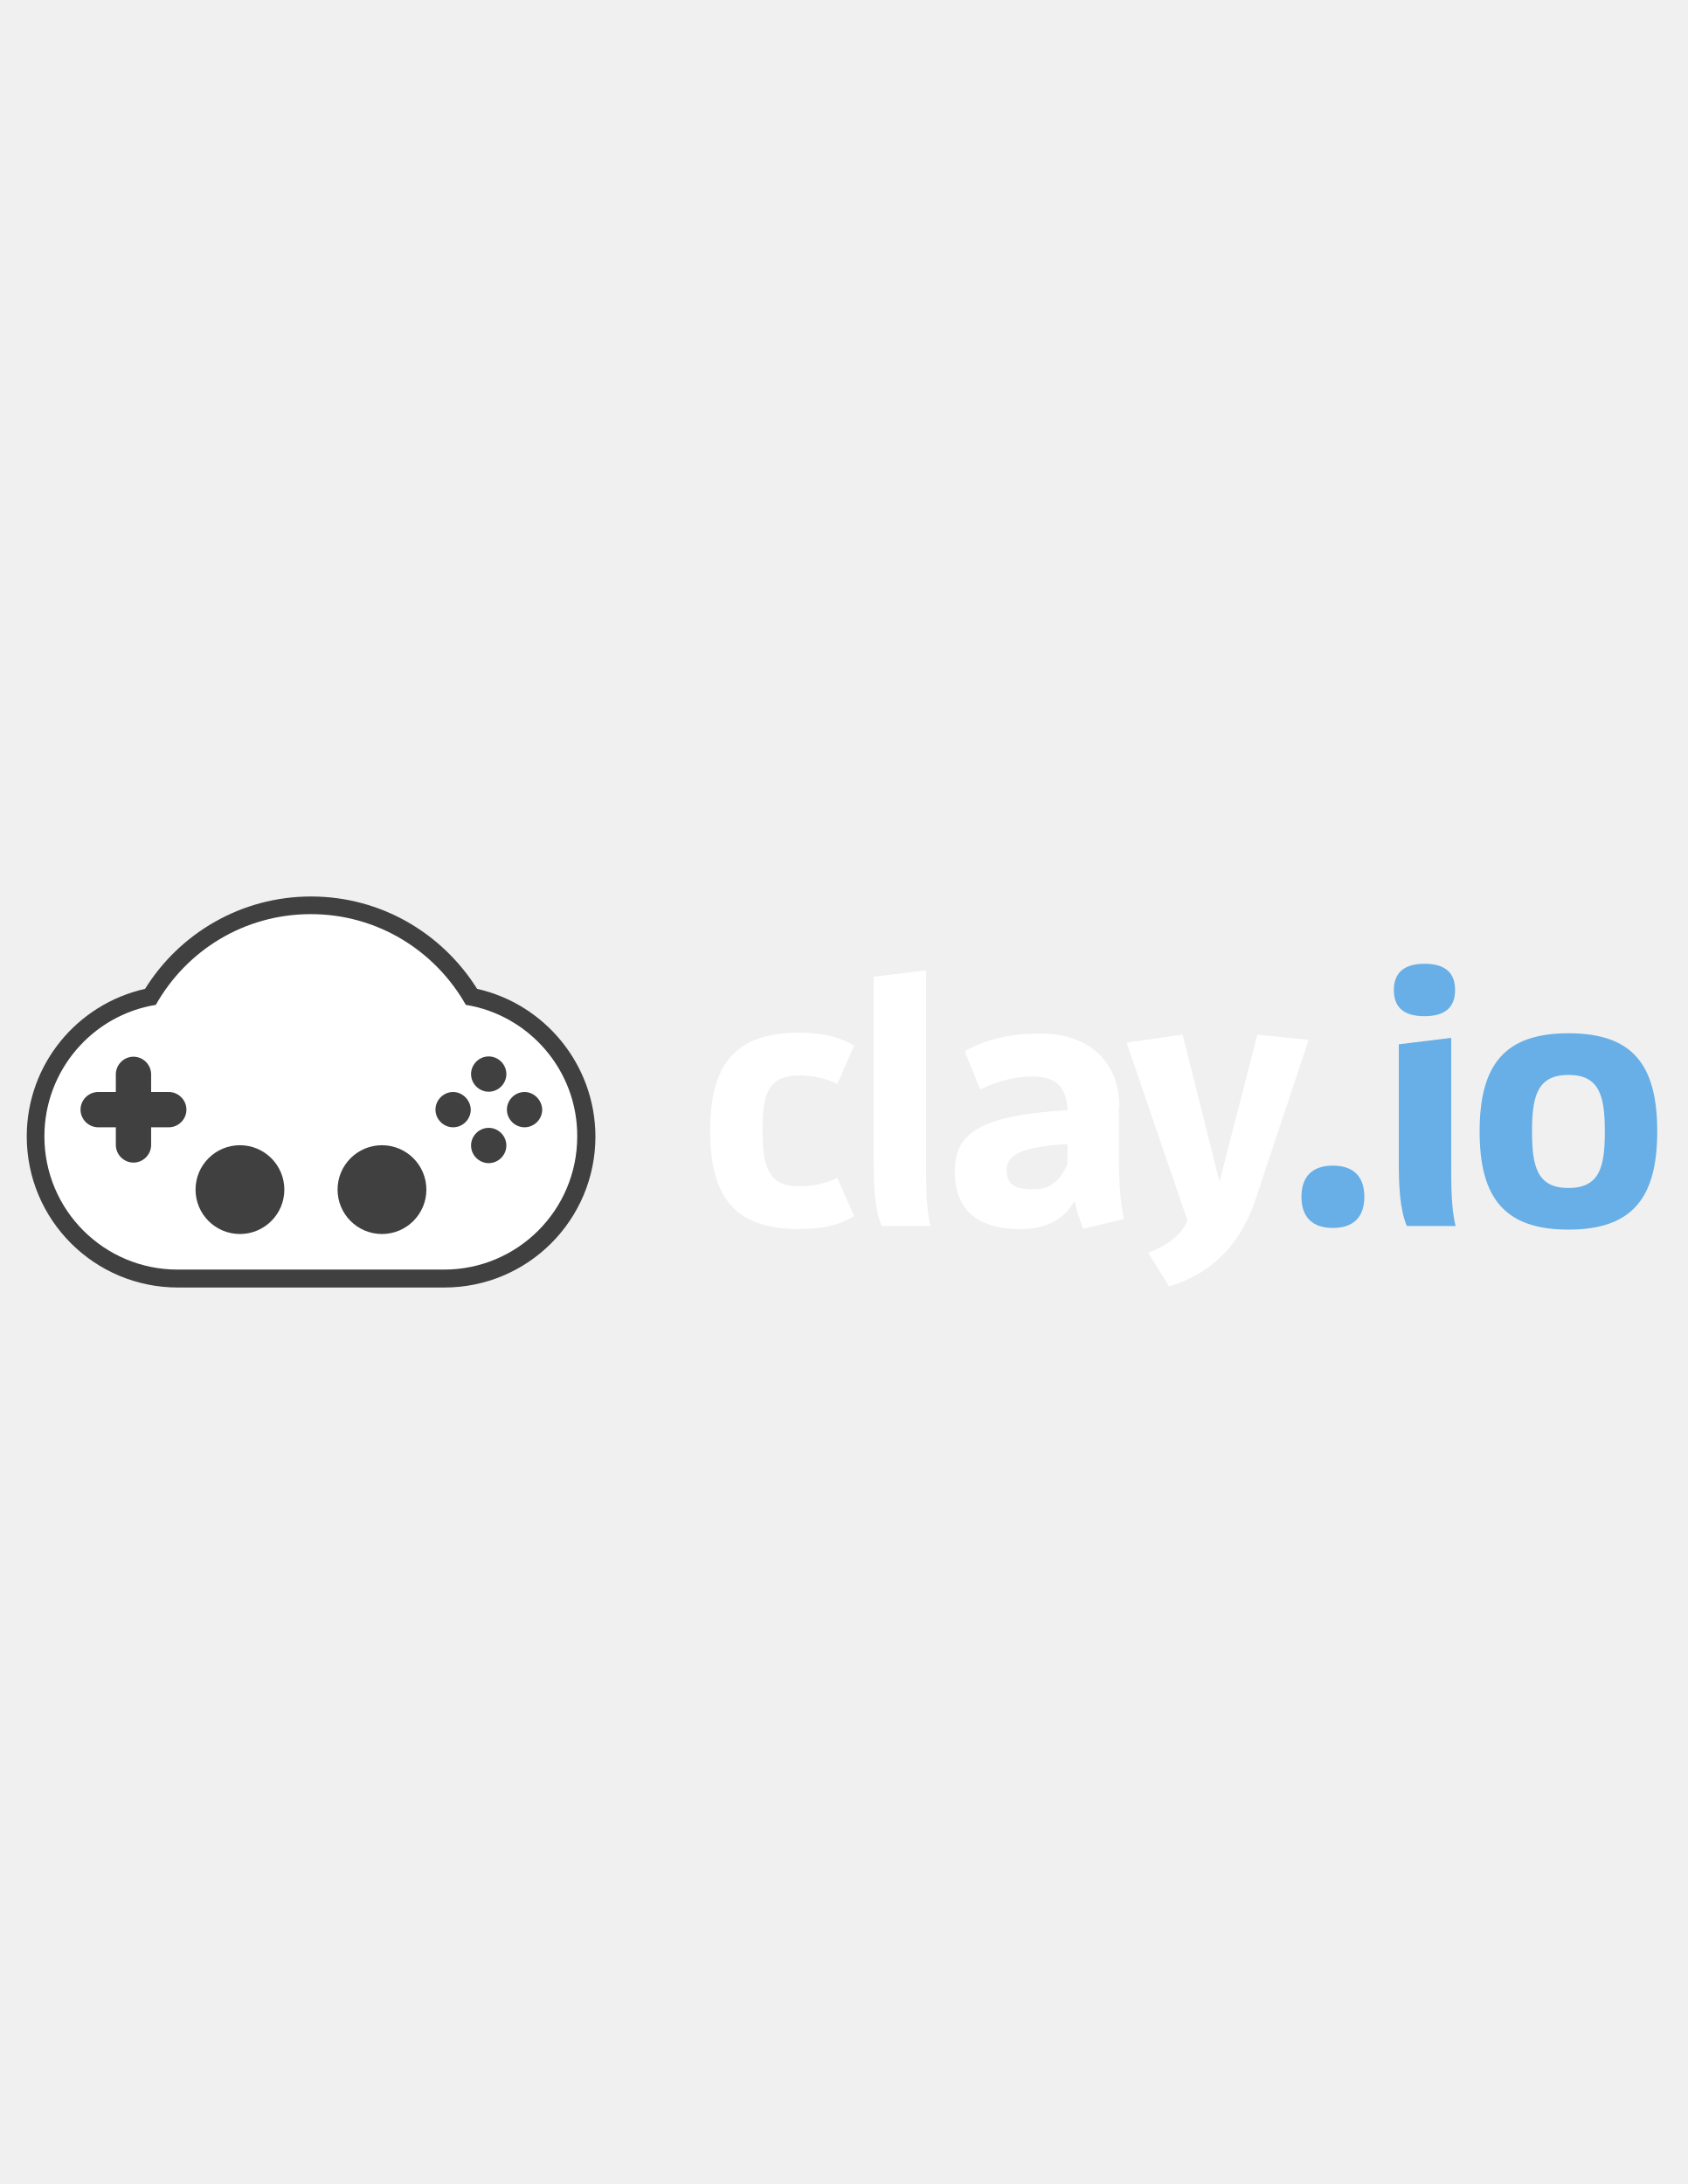
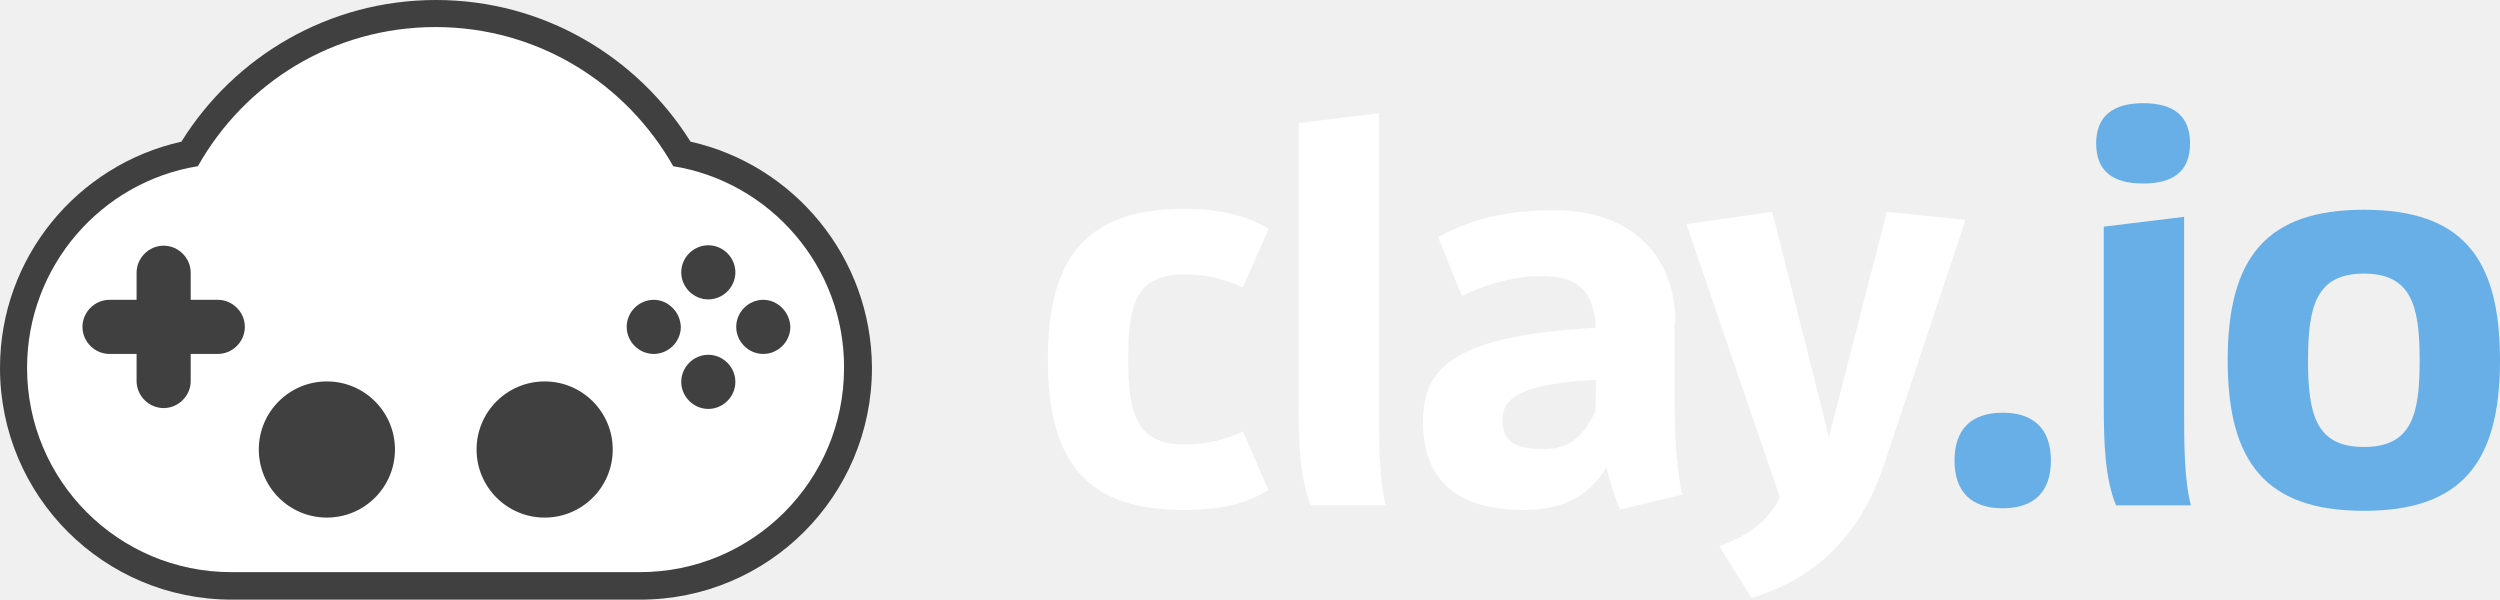
- <svg xmlns="http://www.w3.org/2000/svg" version="1.1" id="Layer_1" x="0px" y="0px" viewBox="0 0 612 792" enable-background="new 0 0 612 792" xml:space="preserve">
+ <svg xmlns="http://www.w3.org/2000/svg" version="1.1" id="Layer_1" x="0px" y="0px" viewBox="9.7 325.1 591.2 141.8" enable-background="new 9.7 325.1 591.2 141.8" xml:space="preserve">
  <g id="Rounded_Rectangle_1_3_" enable-background="new    ">
    <g id="Rounded_Rectangle_1">
      <g>
        <path fill="#404040" d="M173,358.6c-12.6-20.1-34.8-33.5-60.2-33.5s-47.7,13.4-60.2,33.5C28,364.1,9.7,386,9.7,412.1     c0,30.3,24.5,54.8,54.8,54.8h96.6c30.3,0,54.8-24.5,54.8-54.8C215.8,386,197.5,364.1,173,358.6z" />
      </g>
    </g>
  </g>
  <g id="Rounded_Rectangle_1_2_" enable-background="new    ">
    <g id="Rounded_Rectangle_1_1_">
      <g>
-         <path fill="#FFFFFF" d="M168.9,364.4c-11.1-19.6-32-32.9-56.2-32.9s-45.1,13.2-56.2,32.9c-22.9,3.7-40.4,23.7-40.4,47.7     c0,26.7,21.6,48.3,48.3,48.3h96.6c26.7,0,48.3-21.6,48.3-48.3C209.4,388.1,191.8,368.1,168.9,364.4z" />
+         <path fill="#FFFFFF" d="M168.9,364.4c-11.1-19.6-32-32.9-56.2-32.9s-45.1,13.2-56.2,32.9c-22.9,3.7-40.4,23.7-40.4,47.7     c0,26.7,21.6,48.3,48.3,48.3H161c26.7,0,48.3-21.6,48.3-48.3C209.4,388.1,191.8,368.1,168.9,364.4z" />
      </g>
    </g>
  </g>
  <g id="Buttons_1_" enable-background="new    ">
    <g id="Buttons">
      <g>
-         <path fill="#404040" d="M177.2,383.1c-3.5,0-6.4,2.9-6.4,6.4c0,3.5,2.9,6.4,6.4,6.4s6.4-2.9,6.4-6.4     C183.6,386,180.7,383.1,177.2,383.1z M164.3,396c-3.5,0-6.4,2.9-6.4,6.4s2.9,6.4,6.4,6.4s6.4-2.9,6.4-6.4     C170.6,398.9,167.7,396,164.3,396z M190.2,396c-3.5,0-6.4,2.9-6.4,6.4s2.9,6.4,6.4,6.4s6.4-2.9,6.4-6.4     C196.5,398.9,193.6,396,190.2,396z M177.2,409c-3.5,0-6.4,2.9-6.4,6.4s2.9,6.4,6.4,6.4s6.4-2.9,6.4-6.4S180.7,409,177.2,409z" />
+         <path fill="#404040" d="M177.2,383.1c-3.5,0-6.4,2.9-6.4,6.4s2.9,6.4,6.4,6.4s6.4-2.9,6.4-6.4C183.6,386,180.7,383.1,177.2,383.1     z M164.3,396c-3.5,0-6.4,2.9-6.4,6.4s2.9,6.4,6.4,6.4s6.4-2.9,6.4-6.4C170.6,398.9,167.7,396,164.3,396z M190.2,396     c-3.5,0-6.4,2.9-6.4,6.4s2.9,6.4,6.4,6.4s6.4-2.9,6.4-6.4C196.5,398.9,193.6,396,190.2,396z M177.2,409c-3.5,0-6.4,2.9-6.4,6.4     s2.9,6.4,6.4,6.4s6.4-2.9,6.4-6.4S180.7,409,177.2,409z" />
      </g>
    </g>
  </g>
  <g id="Left_1_" enable-background="new    ">
    <g id="Left">
      <g>
        <circle fill="#404040" cx="87" cy="431.4" r="16.1" />
      </g>
    </g>
  </g>
  <g id="Right_1_" enable-background="new    ">
    <g id="Right">
      <g>
        <circle fill="#404040" cx="138.5" cy="431.4" r="16.1" />
      </g>
    </g>
  </g>
  <g id="D-Pad_1_" enable-background="new    ">
    <g id="D-Pad">
      <g>
-         <path fill="#404040" d="M61.2,396h-6.4v-6.4c0-3.5-2.9-6.4-6.4-6.4s-6.4,2.9-6.4,6.4v6.4h-6.4c-3.5,0-6.4,2.9-6.4,6.4     s2.9,6.4,6.4,6.4h6.4v6.4c0,3.5,2.9,6.4,6.4,6.4s6.4-2.9,6.4-6.4v-6.4h6.4c3.5,0,6.4-2.9,6.4-6.4S64.7,396,61.2,396z" />
+         <path fill="#404040" d="M61.2,396h-6.4v-6.4c0-3.5-2.9-6.4-6.4-6.4s-6.4,2.9-6.4,6.4v6.4h-6.4c-3.5,0-6.4,2.9-6.4,6.4     s2.9,6.4,6.4,6.4H42v6.4c0,3.5,2.9,6.4,6.4,6.4s6.4-2.9,6.4-6.4v-6.4h6.4c3.5,0,6.4-2.9,6.4-6.4S64.7,396,61.2,396z" />
      </g>
    </g>
  </g>
  <g id="clay_1_" enable-background="new    ">
    <g id="clay">
      <g>
-         <path fill="#FFFFFF" d="M289.7,390c5,0,9.8,1,13.9,3.1l6.1-13.9c-5.8-3.5-12.6-4.7-20-4.7c-23,0-32.2,11.3-32.2,35.6     s9.2,35.6,32.2,35.6c7.4,0,14.2-1.1,20-4.7l-6.1-13.9c-4.2,2.1-8.9,3.1-13.9,3.1c-11.3,0-13.2-7.4-13.2-20.3     C276.5,397.1,278.3,390,289.7,390z M335.6,351.9l-18.8,2.3v67c0,8.7,0.3,17.1,2.9,23.4h17.7c-1.6-6.1-1.6-15.1-1.6-22.1v-70.5     H335.6z M405.9,401.5c0-16.3-10.8-26.7-28.7-26.7c-10.1,0-19.3,1.8-27.4,6.4l5.6,13.9c6-2.9,12.4-4.7,18.8-4.7     c7.4,0,12.4,2.4,12.9,12.2c-32.9,1.9-40.9,9-40.9,22.2c0,12.7,6.8,20.9,23.8,20.9c10.1,0,15.9-3.9,19.6-10.1     c0.8,3.4,1.9,6.8,3.2,10l14.7-3.5c-1.6-7.7-1.8-15.9-1.8-23.8V401.5z M387,422.3c-2.6,5.5-5.8,9-12.2,9c-7.4,0-9.8-2.1-9.8-7.1     c0-5.5,5.8-8.4,22.1-9.3L387,422.3L387,422.3z M455.9,375.2l-13.7,53.3l-13.4-53.3l-20.3,2.9l22.1,64.6c-2.6,5.5-7.4,9-14.3,11.6     l7.6,12.2c18-5.5,26.7-17.7,31.4-31.7l19.2-57.7L455.9,375.2z" />
+         <path fill="#FFFFFF" d="M289.7,390c5,0,9.8,1,13.9,3.1l6.1-13.9c-5.8-3.5-12.6-4.7-20-4.7c-23,0-32.2,11.3-32.2,35.6     s9.2,35.6,32.2,35.6c7.4,0,14.2-1.1,20-4.7l-6.1-13.9c-4.2,2.1-8.9,3.1-13.9,3.1c-11.3,0-13.2-7.4-13.2-20.3     C276.5,397.1,278.3,390,289.7,390z M335.6,351.9l-18.8,2.3v67c0,8.7,0.3,17.1,2.9,23.4h17.7c-1.6-6.1-1.6-15.1-1.6-22.1V352     L335.6,351.9L335.6,351.9z M405.9,401.5c0-16.3-10.8-26.7-28.7-26.7c-10.1,0-19.3,1.8-27.4,6.4l5.6,13.9c6-2.9,12.4-4.7,18.8-4.7     c7.4,0,12.4,2.4,12.9,12.2c-32.9,1.9-40.9,9-40.9,22.2c0,12.7,6.8,20.9,23.8,20.9c10.1,0,15.9-3.9,19.6-10.1     c0.8,3.4,1.9,6.8,3.2,10l14.7-3.5c-1.6-7.7-1.8-15.9-1.8-23.8v-16.8H405.9z M387,422.3c-2.6,5.5-5.8,9-12.2,9     c-7.4,0-9.8-2.1-9.8-7.1c0-5.5,5.8-8.4,22.1-9.3L387,422.3L387,422.3z M455.9,375.2l-13.7,53.3l-13.4-53.3l-20.3,2.9l22.1,64.6     c-2.6,5.5-7.4,9-14.3,11.6l7.6,12.2c18-5.5,26.7-17.7,31.4-31.7l19.2-57.7L455.9,375.2z" />
      </g>
    </g>
  </g>
  <g id="_x2E_io_1_" enable-background="new    ">
    <g id="_x2E_io">
      <g>
-         <path fill="#67AFE6" d="M483.3,422.7c-7.4,0-11.4,3.9-11.4,11.3s4,11.3,11.4,11.3c7.4,0,11.4-3.9,11.4-11.3     S490.7,422.7,483.3,422.7z M526,376.4l-18.8,2.3v42.5c0,8.7,0.3,17.1,2.9,23.4h17.7c-1.6-6.1-1.6-15.1-1.6-22.1v-46.1H526z      M516.5,349.5c-6.9,0-11.1,2.9-11.1,9.5c0,6.8,4.2,9.5,11.1,9.5c6.9,0,11.1-2.7,11.1-9.5C527.6,352.4,523.6,349.5,516.5,349.5z      M568.7,374.7c-23,0-32.2,11.3-32.2,35.6c0,24.3,9.2,35.6,32.2,35.6c23,0,32.2-11.3,32.2-35.6C600.9,386,591.9,374.7,568.7,374.7     z M568.7,430.8c-11.3,0-13.2-7.7-13.2-20.5c0-12.7,1.9-20.5,13.2-20.5s13.2,7.7,13.2,20.5C581.9,423.1,580.1,430.8,568.7,430.8z" />
+         <path fill="#67AFE6" d="M483.3,422.7c-7.4,0-11.4,3.9-11.4,11.3s4,11.3,11.4,11.3s11.4-3.9,11.4-11.3S490.7,422.7,483.3,422.7z      M526,376.4l-18.8,2.3v42.5c0,8.7,0.3,17.1,2.9,23.4h17.7c-1.6-6.1-1.6-15.1-1.6-22.1v-46.1L526,376.4L526,376.4z M516.5,349.5     c-6.9,0-11.1,2.9-11.1,9.5c0,6.8,4.2,9.5,11.1,9.5c6.9,0,11.1-2.7,11.1-9.5C527.6,352.4,523.6,349.5,516.5,349.5z M568.7,374.7     c-23,0-32.2,11.3-32.2,35.6c0,24.3,9.2,35.6,32.2,35.6s32.2-11.3,32.2-35.6S591.9,374.7,568.7,374.7z M568.7,430.8     c-11.3,0-13.2-7.7-13.2-20.5c0-12.7,1.9-20.5,13.2-20.5s13.2,7.7,13.2,20.5C581.9,423.1,580.1,430.8,568.7,430.8z" />
      </g>
    </g>
  </g>
</svg>
